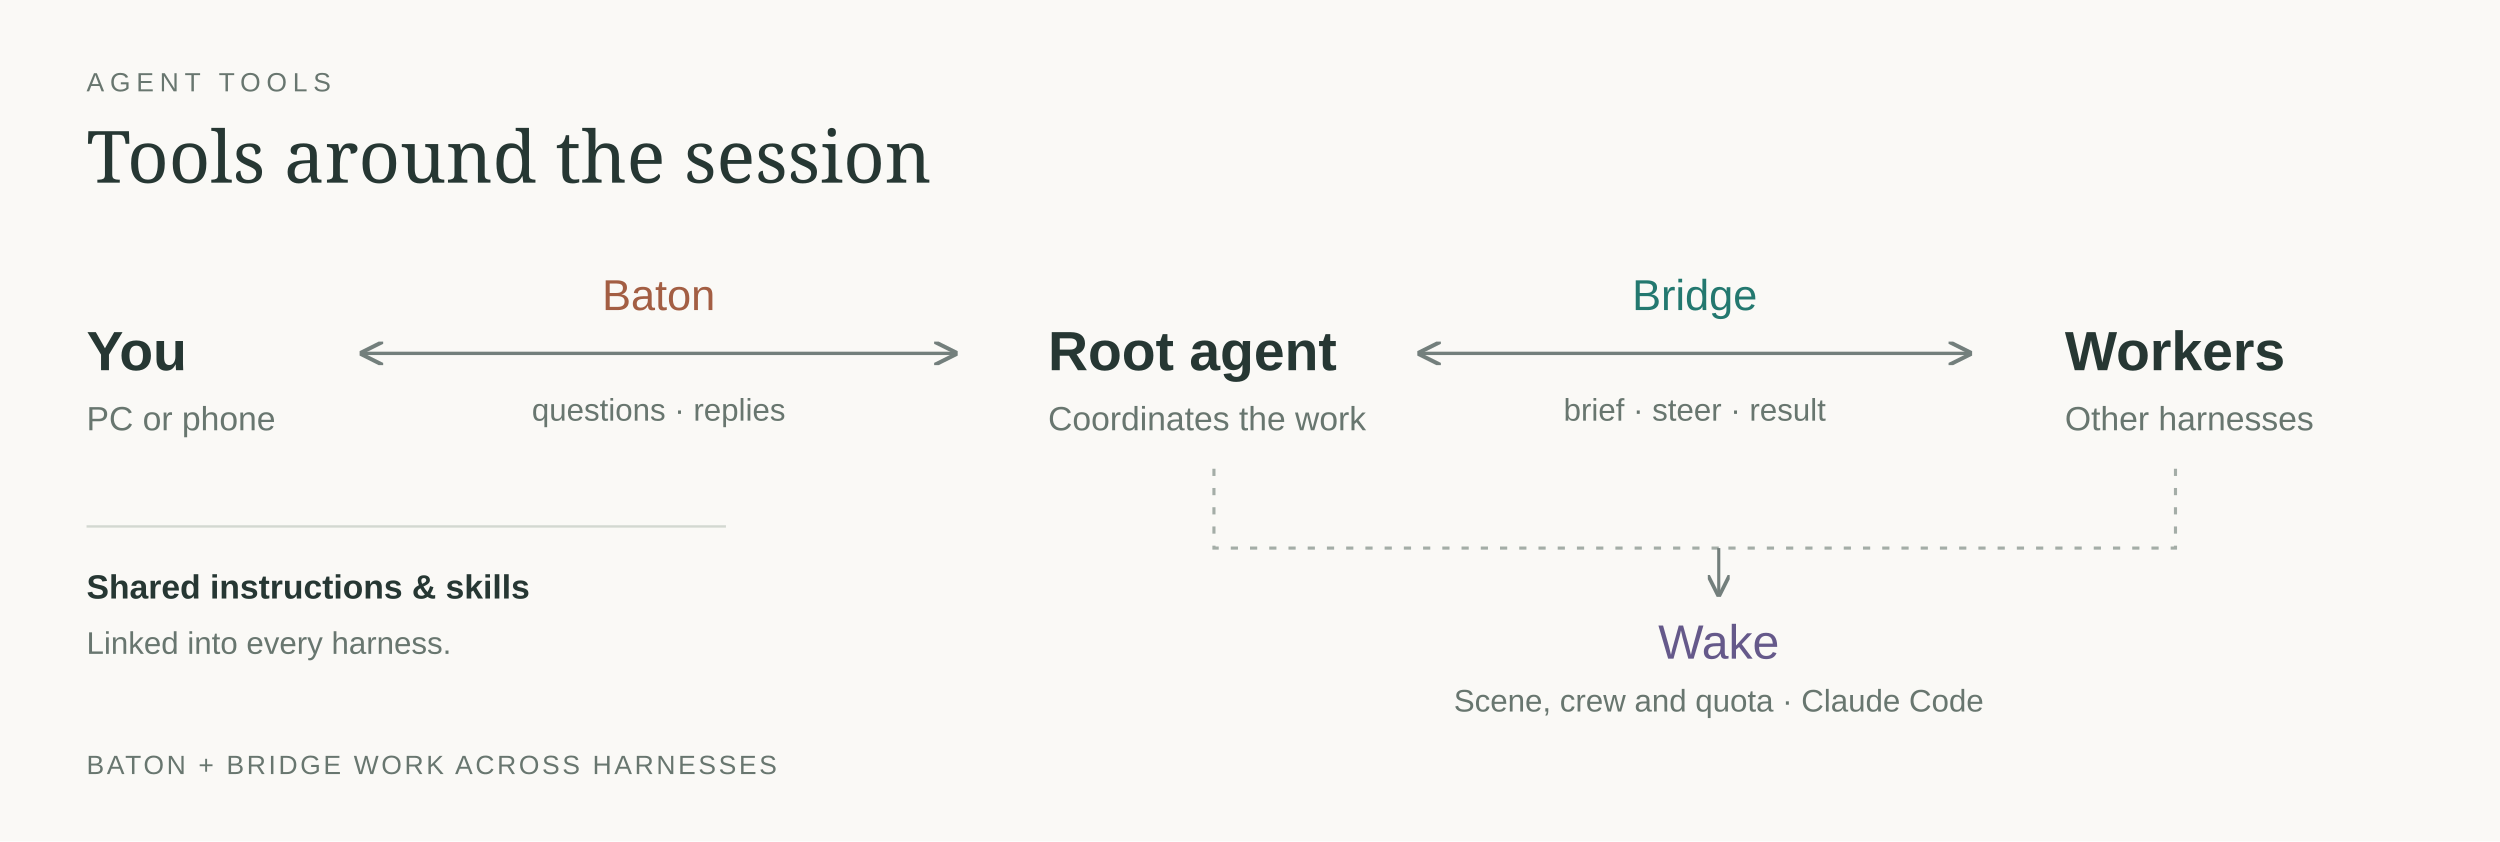
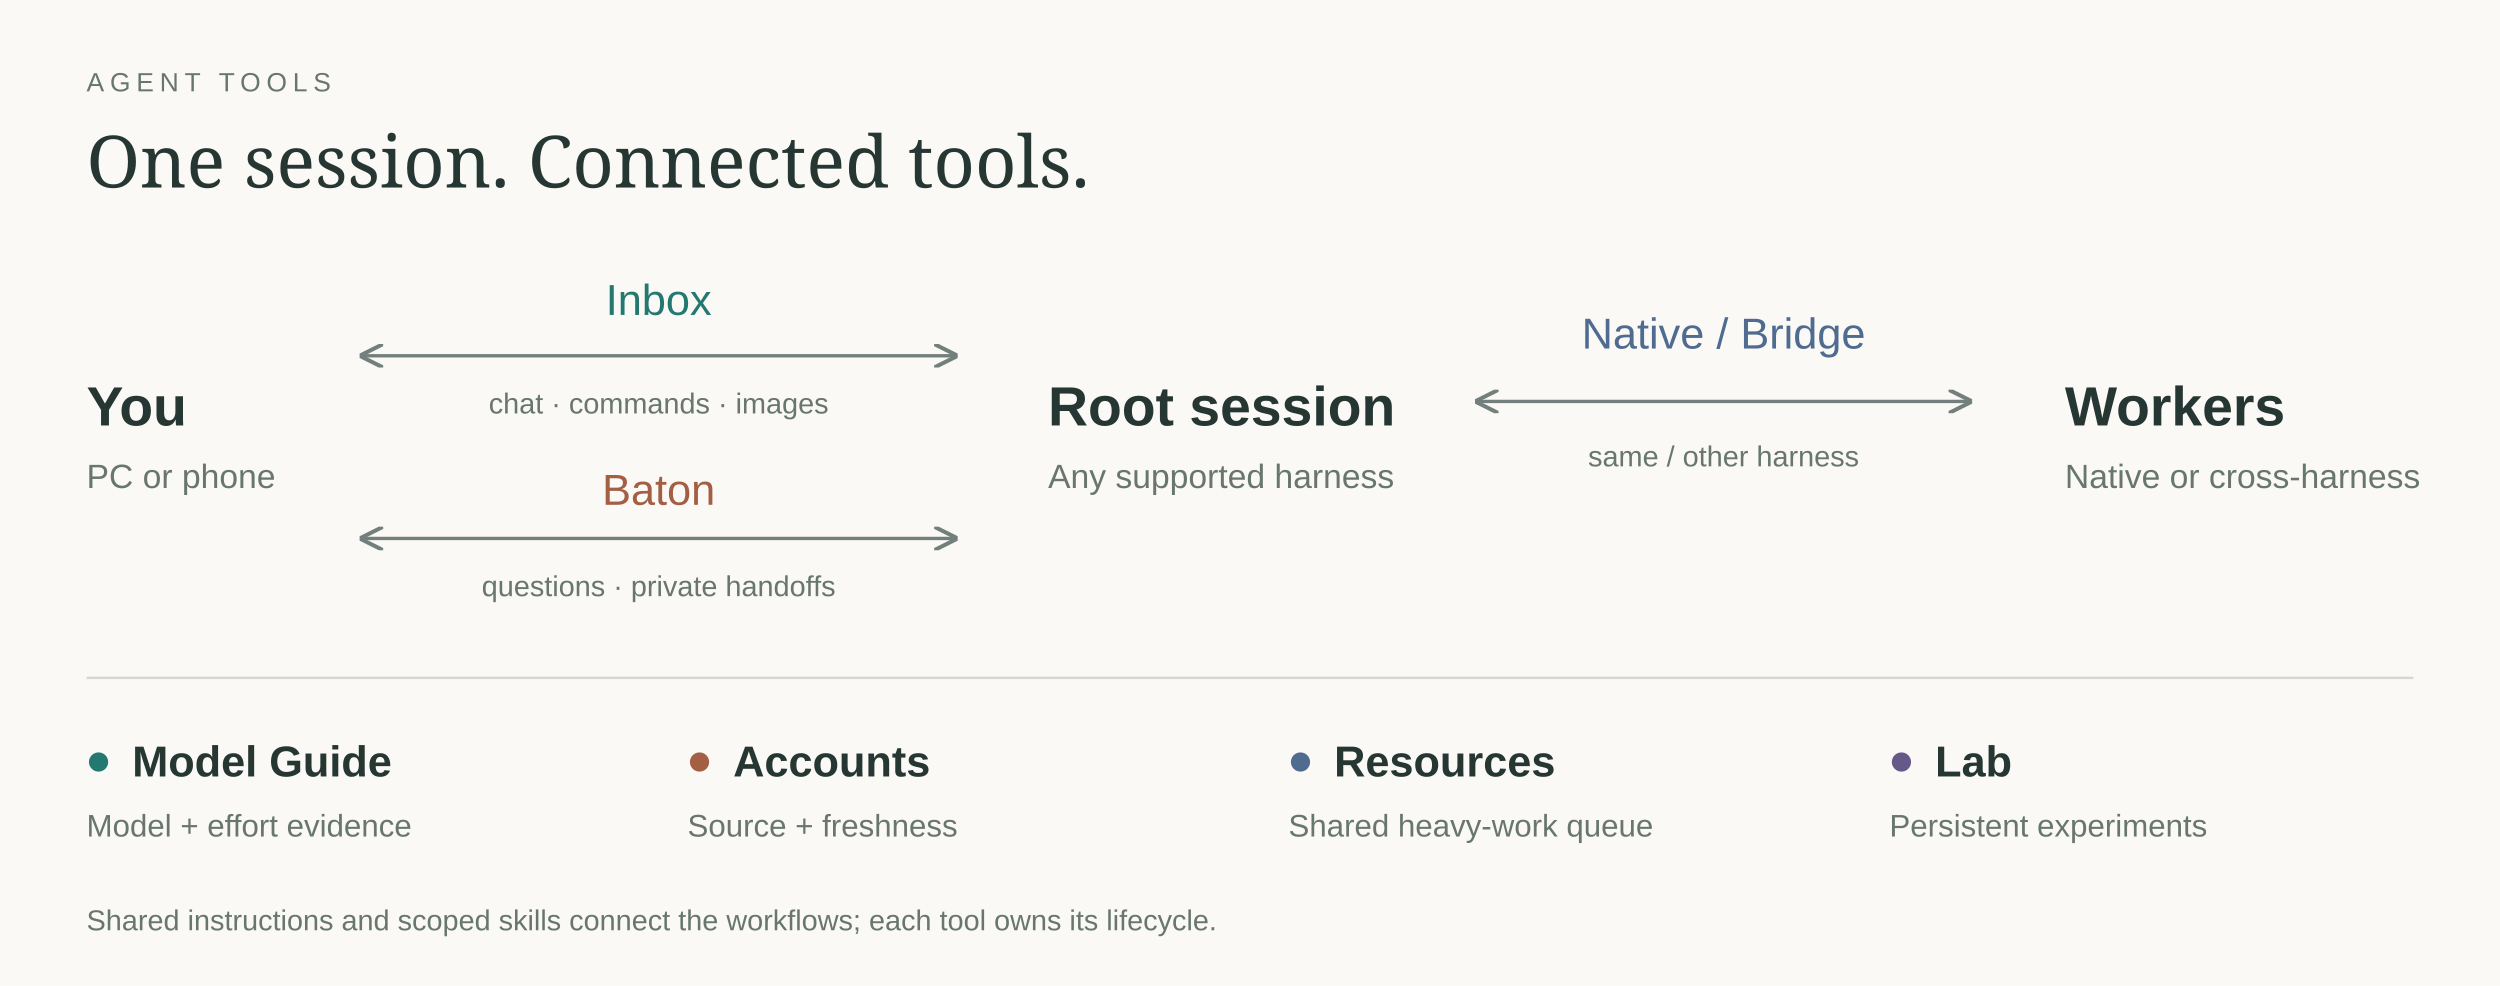
- <svg xmlns="http://www.w3.org/2000/svg" width="1040" height="350" viewBox="0 0 1040 350" role="img" aria-labelledby="title desc">
+ <svg xmlns="http://www.w3.org/2000/svg" width="1040" height="410" viewBox="0 0 1040 410" role="img" aria-labelledby="title desc">
  <defs>
    <marker id="arrow" markerWidth="7" markerHeight="7" refX="6" refY="3.5" orient="auto-start-reverse">
      <path d="M0 0L7 3.5L0 7" fill="none" stroke="#737f7c" stroke-width="1.2" />
    </marker>
  </defs>
-   <rect width="1040" height="350" fill="#faf9f6" />
+   <rect width="1040" height="410" fill="#faf9f6" />
  <g font-family="Arial, Helvetica, sans-serif" fill="#263733">
    <text x="36" y="38" font-size="11" letter-spacing="2.4" fill="#68766f">AGENT TOOLS</text>
-     <text x="36" y="76" font-family="Georgia, serif" font-size="30">Tools around the session</text>
-     <text x="36" y="154" font-size="23" font-weight="700">You</text>
-     <text x="36" y="179" font-size="14" fill="#68766f">PC or phone</text>
-     <text x="436" y="154" font-size="23" font-weight="700">Root agent</text>
-     <text x="436" y="179" font-size="14" fill="#68766f">Coordinates the work</text>
-     <text x="859" y="154" font-size="23" font-weight="700">Workers</text>
-     <text x="859" y="179" font-size="14" fill="#68766f">Other harnesses</text>
-     <path d="M151 147H397" fill="none" stroke="#737f7c" stroke-width="1.4" marker-start="url(#arrow)" marker-end="url(#arrow)" />
-     <path d="M591 147H819" fill="none" stroke="#737f7c" stroke-width="1.4" marker-start="url(#arrow)" marker-end="url(#arrow)" />
-     <text x="274" y="129" text-anchor="middle" font-size="18" fill="#a35e43">Baton</text>
-     <text x="274" y="175" text-anchor="middle" font-size="13" fill="#68766f">questions · replies</text>
-     <text x="705" y="129" text-anchor="middle" font-size="18" fill="#23786f">Bridge</text>
-     <text x="705" y="175" text-anchor="middle" font-size="13" fill="#68766f">brief · steer · result</text>
-     <path d="M505 195V228H715M905 195V228H715" fill="none" stroke="#a4ada7" stroke-width="1.3" stroke-dasharray="3 5" />
-     <path d="M715 228V247" fill="none" stroke="#737f7c" stroke-width="1.3" marker-end="url(#arrow)" />
-     <text x="715" y="274" text-anchor="middle" font-size="20" fill="#65598a">Wake</text>
-     <text x="715" y="296" text-anchor="middle" font-size="13" fill="#68766f">Scene, crew and quota · Claude Code</text>
-     <path d="M36 219H302" stroke="#d3d8d1" />
-     <text x="36" y="249" font-size="14" font-weight="700">Shared instructions &amp; skills</text>
-     <text x="36" y="272" font-size="13" fill="#68766f">Linked into every harness.</text>
-     <text x="36" y="322" font-size="11" letter-spacing="1.1" fill="#68766f">BATON + BRIDGE WORK ACROSS HARNESSES</text>
+     <text x="36" y="78" font-family="Georgia, serif" font-size="30">One session. Connected tools.</text>
+     <text x="36" y="177" font-size="23" font-weight="700">You</text>
+     <text x="36" y="203" font-size="14" fill="#68766f">PC or phone</text>
+     <text x="436" y="177" font-size="23" font-weight="700">Root session</text>
+     <text x="436" y="203" font-size="14" fill="#68766f">Any supported harness</text>
+     <text x="859" y="177" font-size="23" font-weight="700">Workers</text>
+     <text x="859" y="203" font-size="14" fill="#68766f">Native or cross-harness</text>
+     <path d="M151 148H397" fill="none" stroke="#737f7c" stroke-width="1.4" marker-start="url(#arrow)" marker-end="url(#arrow)" />
+     <text x="274" y="131" text-anchor="middle" font-size="18" fill="#23786f">Inbox</text>
+     <text x="274" y="172" text-anchor="middle" font-size="12" fill="#68766f">chat · commands · images</text>
+     <path d="M151 224H397" fill="none" stroke="#737f7c" stroke-width="1.4" marker-start="url(#arrow)" marker-end="url(#arrow)" />
+     <text x="274" y="210" text-anchor="middle" font-size="18" fill="#a35e43">Baton</text>
+     <text x="274" y="248" text-anchor="middle" font-size="12" fill="#68766f">questions · private handoffs</text>
+     <path d="M615 167H819" fill="none" stroke="#737f7c" stroke-width="1.4" marker-start="url(#arrow)" marker-end="url(#arrow)" />
+     <text x="717" y="145" text-anchor="middle" font-size="18" fill="#506b90">Native / Bridge</text>
+     <text x="717" y="194" text-anchor="middle" font-size="12" fill="#68766f">same / other harness</text>
+     <path d="M36 282H1004" stroke="#d3d8d1" />
+     <circle cx="41" cy="317" r="4" fill="#23786f" />
+     <text x="55" y="323" font-size="18" font-weight="700">Model Guide</text>
+     <text x="36" y="348" font-size="13" fill="#68766f">Model + effort evidence</text>
+     <circle cx="291" cy="317" r="4" fill="#a35e43" />
+     <text x="305" y="323" font-size="18" font-weight="700">Accounts</text>
+     <text x="286" y="348" font-size="13" fill="#68766f">Source + freshness</text>
+     <circle cx="541" cy="317" r="4" fill="#506b90" />
+     <text x="555" y="323" font-size="18" font-weight="700">Resources</text>
+     <text x="536" y="348" font-size="13" fill="#68766f">Shared heavy-work queue</text>
+     <circle cx="791" cy="317" r="4" fill="#65598a" />
+     <text x="805" y="323" font-size="18" font-weight="700">Lab</text>
+     <text x="786" y="348" font-size="13" fill="#68766f">Persistent experiments</text>
+     <text x="36" y="387" font-size="12" fill="#68766f">Shared instructions and scoped skills connect the workflows; each tool owns its lifecycle.</text>
  </g>
</svg>
